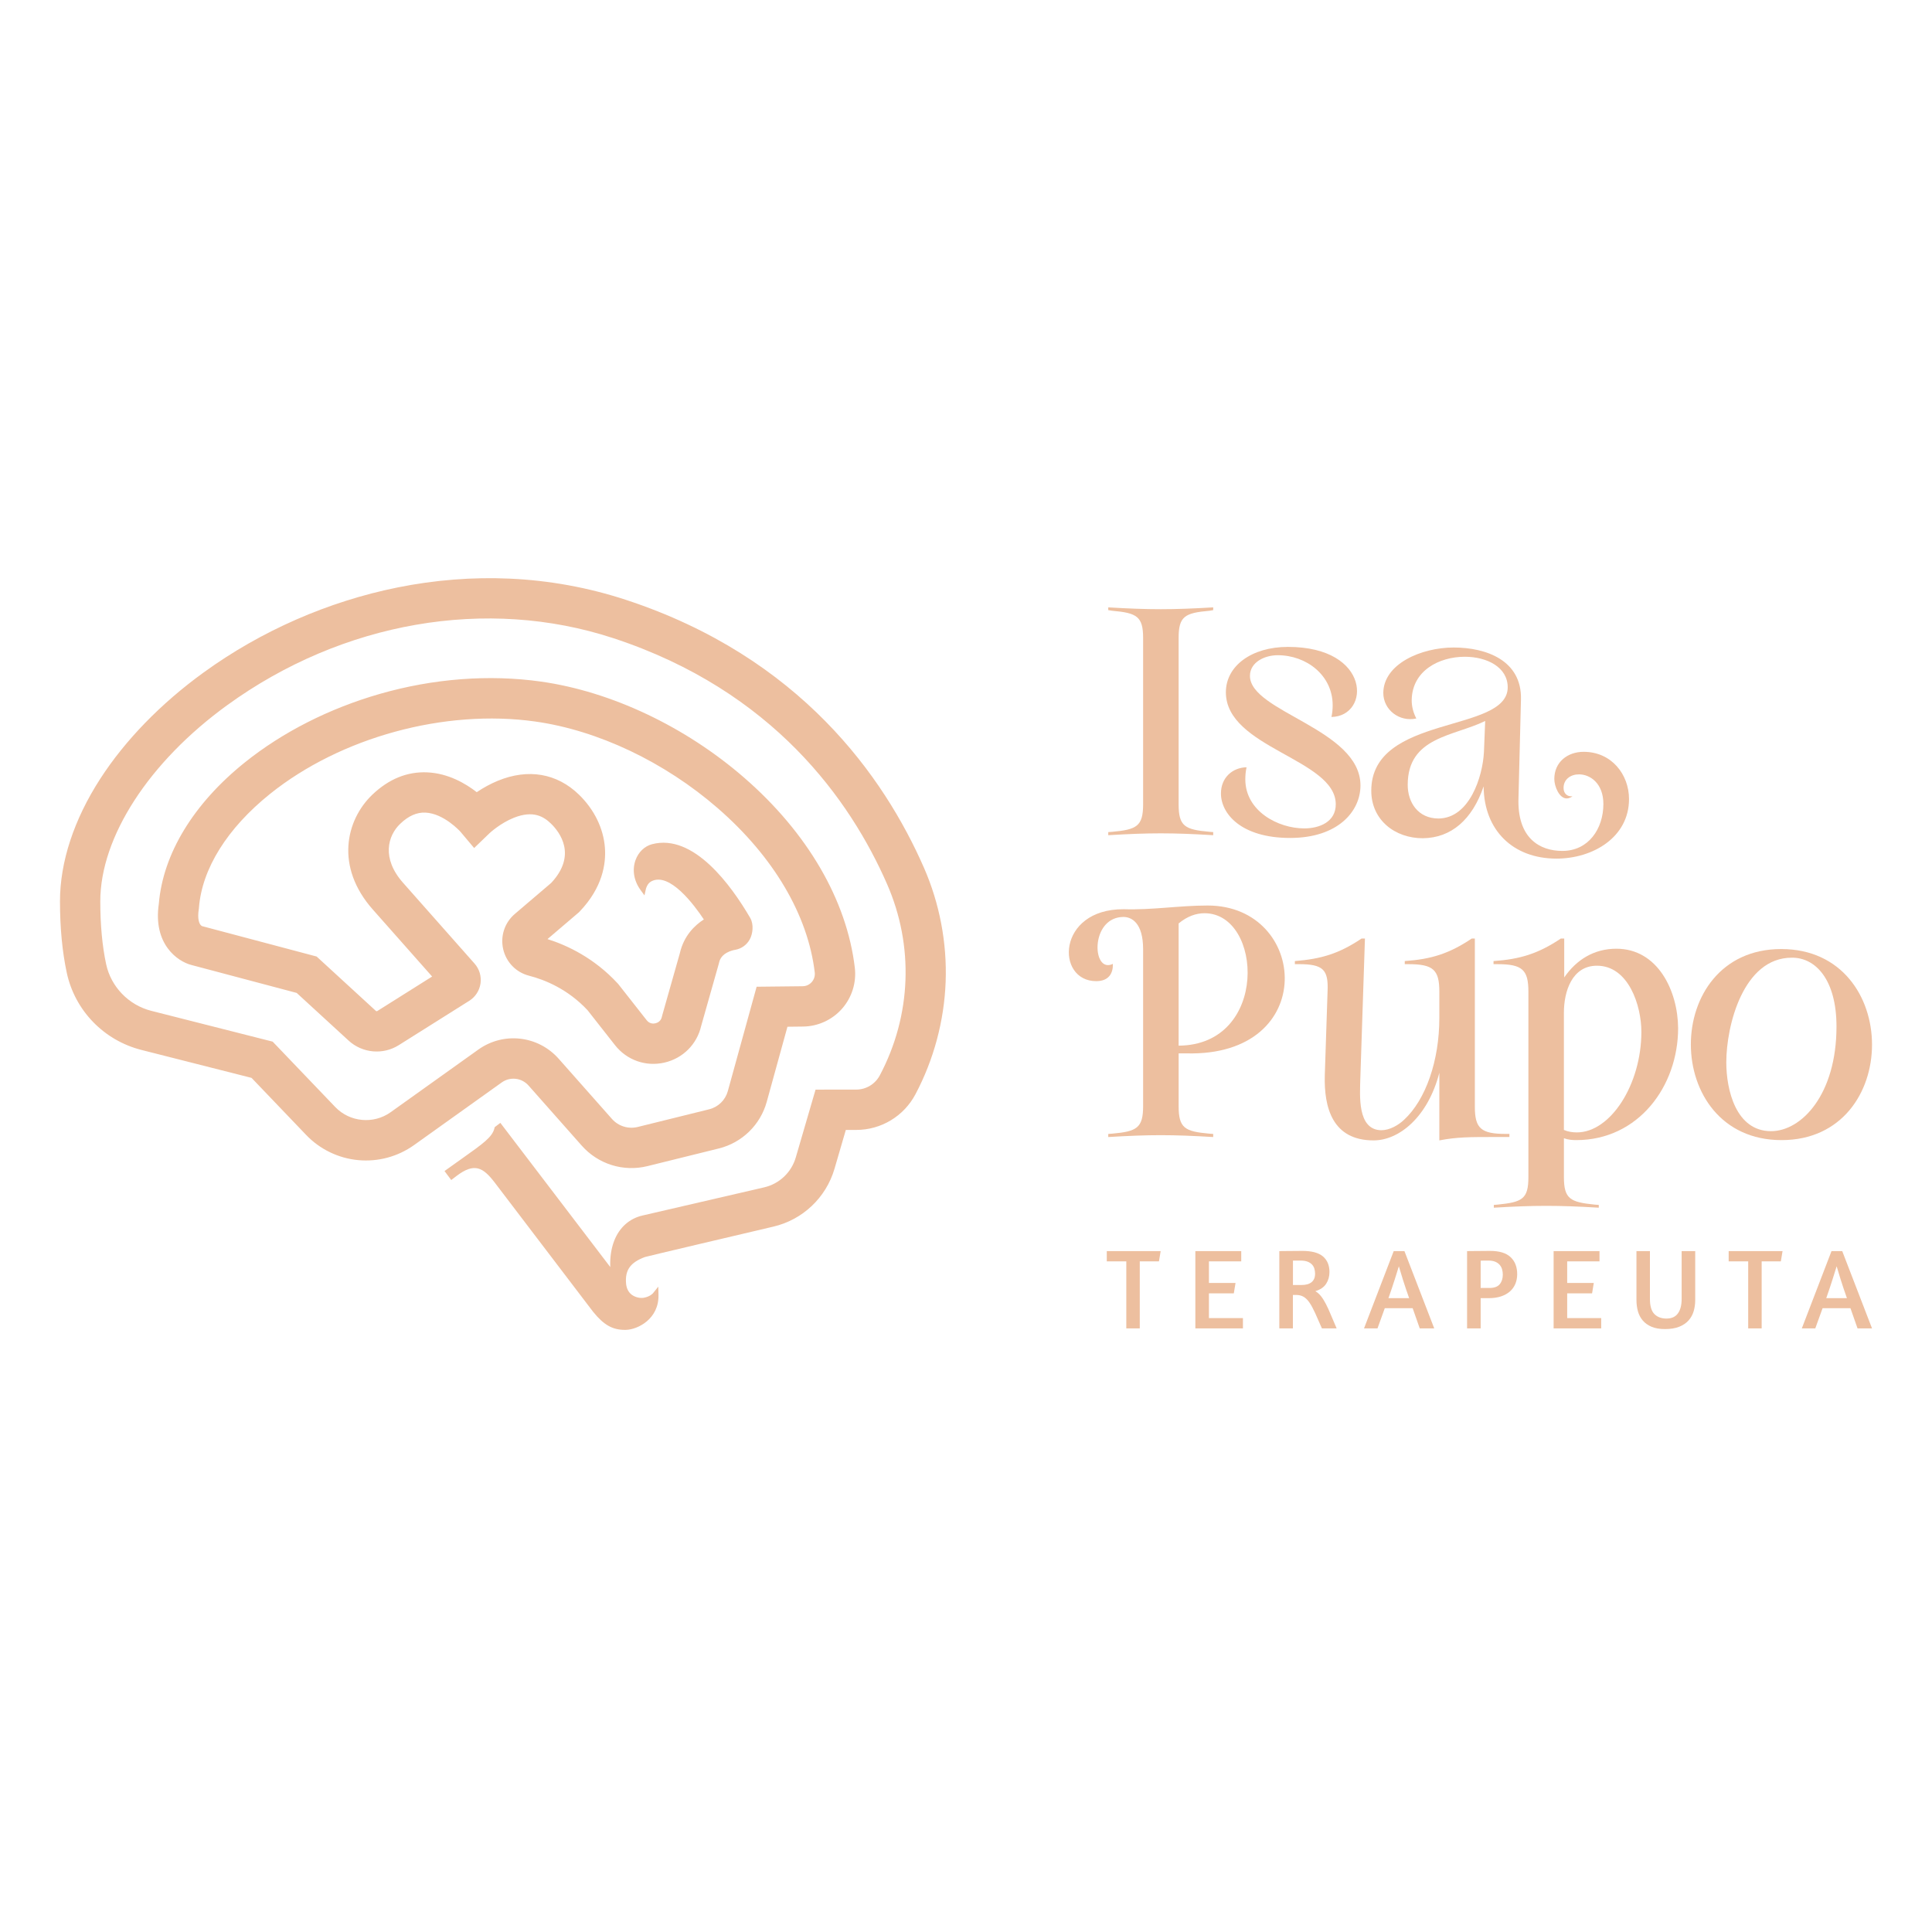
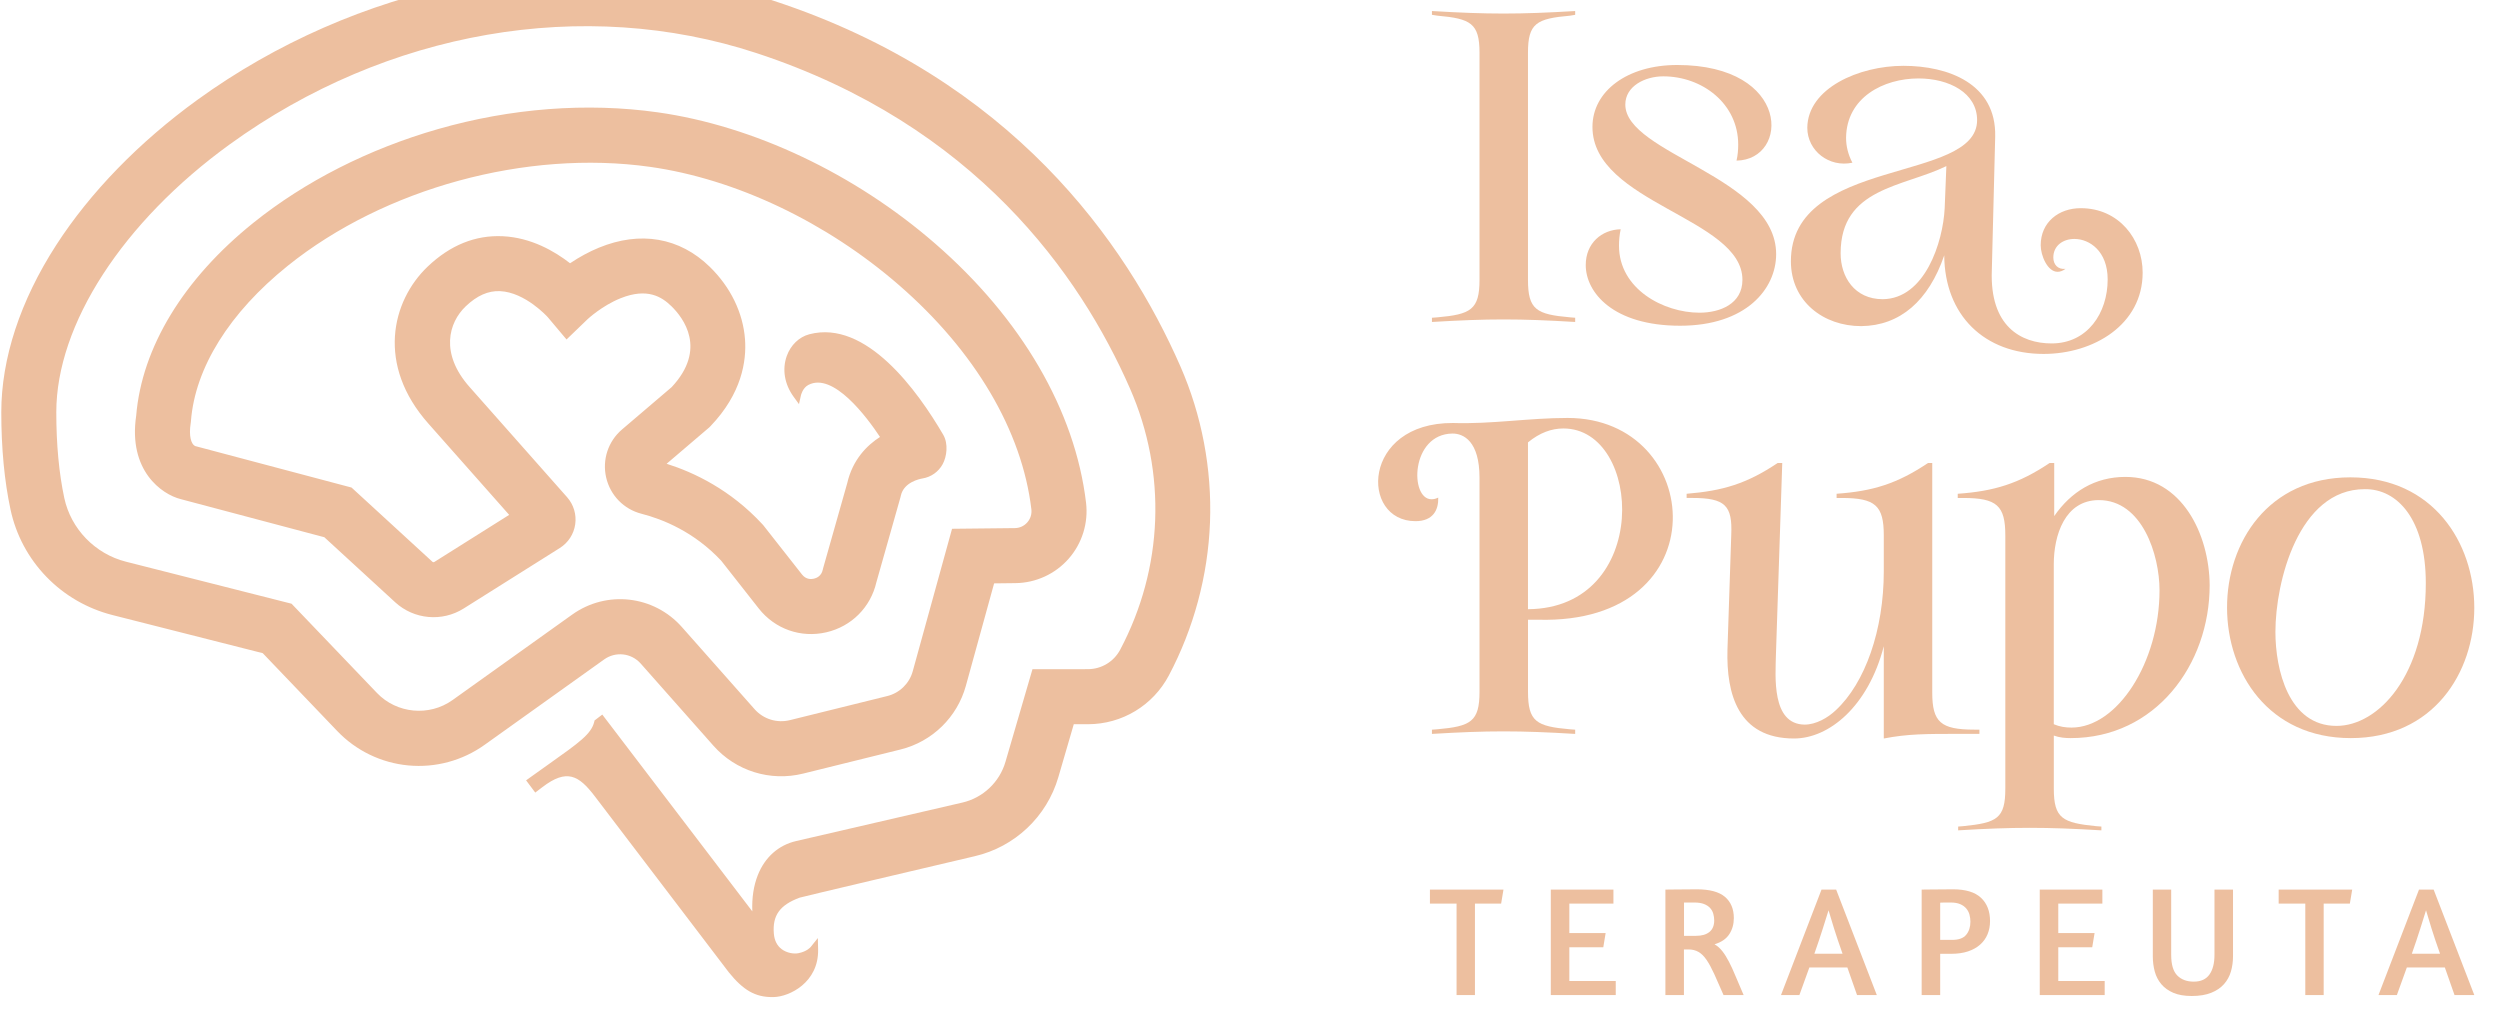
- <svg xmlns="http://www.w3.org/2000/svg" version="1.1" id="Camada_1" x="0px" y="0px" viewBox="0 0 1080 1080" style="enable-background:new 0 0 1080 1080;" xml:space="preserve">
+ <svg xmlns="http://www.w3.org/2000/svg" version="1.1" id="Camada_1" x="0px" y="0px" viewBox="33 335 1024 421" style="enable-background:new 0 0 1080 1080;" xml:space="preserve">
  <g fill="#EDBF9F">
    <g>
      <g>
        <path d="M619.52,465.15l2.24-0.17c13.63-1.21,17.25-3.11,17.25-15.36v-93.01c0-12.08-3.62-13.98-17.25-15.19l-2.24-0.35v-1.55     c11.56,0.69,20.53,1.03,29.33,1.03c8.98,0,17.95-0.35,29.34-1.03v1.55l-2.07,0.35c-13.81,1.21-17.26,3.11-17.26,15.19v93.01     c0,12.25,3.45,14.15,17.26,15.36l2.07,0.17v1.73c-11.39-0.69-20.36-1.04-29.34-1.04c-8.8,0-17.77,0.35-29.33,1.04V465.15z" />
      </g>
      <g>
        <path d="M696.83,428.91c-0.52,2.42-0.69,4.66-0.69,6.73c0,17.77,18.29,27.44,32.96,27.44c8.46,0,17.6-3.62,17.6-13.46     c0-25.37-61.43-31.41-61.43-62.64c0-14.67,14.32-25.36,34.68-25.36c46.76,0,46.07,38.82,24.33,39.17     c0.52-2.24,0.69-4.49,0.69-6.56c0-16.74-14.67-27.96-30.71-27.96c-7.42,0-15.53,3.97-15.53,11.56     c0,20.19,61.78,29.68,61.78,61.26c0,14.32-12.42,29.33-39.34,29.33c-27.44,0-38.65-13.63-38.65-24.85     C682.51,434.6,689.06,429.08,696.83,428.91z" />
      </g>
      <g>
        <path d="M766.55,442.02c0-42.97,76.27-31.92,76.27-57.81c0-11.22-11.56-17.08-23.99-17.08c-14.32,0-29.51,7.76-29.68,24.33     c0,3.45,0.86,6.9,2.59,10.18c-9.49,2.07-18.47-4.83-18.47-14.32c0.17-16.22,21.22-25.36,39.34-25.36     c18.29,0,38.13,7.25,37.62,28.99l-1.38,54.87c-0.86,22.78,11.91,29.85,24.5,29.85c14.67,0,22.95-12.42,22.95-26.23     c0-11.56-7.42-16.57-13.63-16.57c-4.66,0-8.63,2.76-8.63,7.59c0,2.93,1.9,5.01,5.01,4.66c-1.21,0.86-2.24,1.21-3.28,1.21     c-4.14,0-6.9-6.73-6.9-10.87c0-9.49,7.42-15.19,16.39-15.19c15.7,0,25.37,12.77,25.37,26.4c0,21.4-20.19,33.3-40.55,33.3     c-24.33,0-40.55-15.88-40.72-40.38c-6.38,18.64-18.12,28.82-33.99,28.99C779.84,468.6,766.55,458.42,766.55,442.02z      M804.17,457.55c17.26-0.17,24.68-23.3,25.37-37.27l0.69-17.25c-17.6,8.63-43.31,8.8-43.31,35.72     C786.91,448.41,792.6,457.55,804.17,457.55z" />
      </g>
      <g>
        <path d="M628.15,508.26c15.7,0.52,31.06-2.07,46.94-2.07c56.25,0,62.64,84.72-12.08,82.65h-4.14v29.51     c0,12.25,3.45,14.15,17.08,15.36l2.24,0.17v1.73c-11.39-0.69-20.36-1.04-29.34-1.04c-8.97,0-17.77,0.35-29.33,1.04v-1.73     l2.24-0.17c13.63-1.21,17.25-3.11,17.25-15.36V530.7c0-15.01-6.56-18.12-11.04-18.12c-17.25,0.17-17.6,26.92-8.63,26.92     c0.86,0,1.73-0.17,2.76-0.69c0.17,5-2.07,9.66-9.32,9.66C590.02,548.47,590.71,508.09,628.15,508.26z M658.86,584.53     c50.56-0.35,47.11-74.03,14.5-74.03c-4.83,0-9.66,1.73-14.5,5.7V584.53z" />
      </g>
      <g>
        <path d="M723.84,538.98v-1.73c14.84-1.21,24.68-4.14,37.27-12.6h1.9l-2.59,78.51c-0.17,8.8-1.9,28.47,11.73,28.64     c4.66,0,9.49-2.76,12.77-5.87C797,614.73,804.6,592.99,804.6,569v-14.67c0-12.25-3.45-15.36-17.26-15.36h-2.07v-1.73     c14.84-1.04,24.85-4.14,37.45-12.6h1.73v94.04c0,12.08,3.45,15.18,17.25,15.18h2.07v1.73h-7.94c-14.15,0-21.4,0-31.23,1.9v-37.79     c-6.39,24.68-22.43,37.79-36.76,37.79c-22.95,0-27.78-18.29-27.27-36.41l1.55-46.94c0.52-12.08-2.41-15.18-16.05-15.18H723.84z" />
      </g>
      <g>
        <path d="M834.89,537.25c14.84-1.04,25.02-4.14,37.62-12.6h1.9v21.74c6.9-10.01,16.74-16.05,29.16-16.05     c23.12,0,34.34,23.47,34.51,44.35c0,32.61-22.26,62.64-56.94,62.64c-2.07,0-4.49-0.17-6.9-1.04v21.74     c0,12.25,3.62,13.98,17.25,15.36l2.24,0.17v1.55c-11.39-0.69-20.36-1.03-29.34-1.03c-8.97,0-17.94,0.34-29.33,1.03v-1.55     l2.07-0.17c13.81-1.38,17.25-3.11,17.25-15.36V554.33c0-12.25-3.45-15.36-17.25-15.36h-2.24V537.25z M874.23,631.64     c2.41,1.04,4.83,1.38,7.25,1.38c18.81,0,36.06-26.74,36.06-56.25c0-14.49-7.08-36.93-24.85-36.93     c-13.98,0-18.46,14.49-18.46,26.23V631.64z" />
      </g>
      <g>
        <path d="M995.72,530.52c67.64,0,67.64,106.81,0.17,106.81S928.25,530.52,995.72,530.52z M990.03,632.33     c17.08,0,36.58-20.53,36.58-58.49c0-26.23-11.73-38.65-25.02-38.48c-27.09,0-36.58,37.96-36.58,58.5     C965.01,609.21,970.35,632.33,990.03,632.33z" />
      </g>
    </g>
    <g>
      <path d="M648.82,699.38l-0.96,5.74h-10.72v37.45h-7.53v-37.45h-10.91v-5.74H648.82z" />
      <path d="M668.21,699.38h25.65v5.74h-18.06v12.06h14.87l-0.96,5.81h-13.91v13.84h19.01v5.74h-26.6V699.38z" />
      <path d="M715.17,699.38c0.3,0,0.98-0.01,2.04-0.03c1.06-0.02,2.25-0.03,3.57-0.03s2.64-0.01,3.96-0.03    c1.32-0.02,2.4-0.03,3.25-0.03c5.27,0,9.12,1.03,11.55,3.09c2.42,2.06,3.64,4.97,3.64,8.71c0,2.47-0.62,4.66-1.85,6.57    s-3.25,3.3-6.06,4.15c1.19,0.68,2.25,1.62,3.19,2.81c0.94,1.19,1.85,2.65,2.74,4.37c0.89,1.72,1.81,3.72,2.74,6    c0.93,2.28,2.02,4.82,3.25,7.62h-8.23c-1.45-3.36-2.71-6.23-3.8-8.61s-2.14-4.32-3.16-5.81c-1.02-1.49-2.12-2.57-3.29-3.25    c-1.17-0.68-2.54-1.02-4.12-1.02h-1.85v18.69h-7.59V699.38z M722.76,718.32h4.91c2.38,0,4.22-0.53,5.52-1.59    c1.3-1.06,1.95-2.64,1.95-4.72c0-0.93-0.13-1.85-0.38-2.74c-0.25-0.89-0.69-1.68-1.31-2.36c-0.62-0.68-1.45-1.22-2.49-1.63    c-1.04-0.4-2.35-0.61-3.92-0.61h-4.27V718.32z" />
      <path d="M779.09,699.38h6l16.65,43.19h-8.1l-3.96-11.29h-15.57l-4.08,11.29h-7.53L779.09,699.38z M787.71,725.66    c-1.36-3.83-2.53-7.3-3.51-10.43c-0.98-3.13-1.72-5.58-2.23-7.37c-0.6,1.91-1.38,4.42-2.36,7.53c-0.98,3.1-2.13,6.53-3.45,10.27    H787.71z" />
      <path d="M820.12,699.38c0.3,0,0.98-0.01,2.04-0.03c1.06-0.02,2.25-0.03,3.57-0.03s2.64-0.01,3.96-0.03    c1.32-0.02,2.4-0.03,3.25-0.03c5.19,0,9.02,1.16,11.48,3.48c2.47,2.32,3.7,5.5,3.7,9.54c0,1.96-0.34,3.75-1.02,5.39    c-0.68,1.64-1.69,3.05-3.03,4.24c-1.34,1.19-3,2.12-4.98,2.78c-1.98,0.66-4.29,0.99-6.92,0.99h-4.47v16.91h-7.59V699.38z     M827.71,719.98h4.91c2.68,0,4.59-0.7,5.74-2.1c1.15-1.4,1.72-3.19,1.72-5.36c0-0.98-0.13-1.93-0.38-2.87    c-0.25-0.93-0.69-1.78-1.31-2.52c-0.62-0.74-1.45-1.34-2.49-1.79c-1.04-0.45-2.35-0.67-3.92-0.67c-0.94,0-1.75,0-2.46,0    c-0.7,0-1.31,0.02-1.82,0.06V719.98z" />
      <path d="M868.48,699.38h25.65v5.74h-18.06v12.06h14.87l-0.96,5.81h-13.91v13.84h19.01v5.74h-26.6V699.38z" />
      <path d="M922.32,699.38v26.73c0,3.96,0.83,6.77,2.49,8.45c1.66,1.68,3.91,2.52,6.76,2.52c2.89,0,5.03-0.97,6.41-2.9    c1.38-1.93,2.07-4.62,2.07-8.07v-26.73h7.59v27.31c0,2.21-0.29,4.3-0.86,6.25c-0.57,1.96-1.52,3.68-2.84,5.17    c-1.32,1.49-3.06,2.67-5.23,3.54c-2.17,0.87-4.83,1.31-7.97,1.31c-3.02,0-5.54-0.44-7.56-1.31c-2.02-0.87-3.66-2.05-4.91-3.54    c-1.25-1.49-2.15-3.21-2.68-5.17c-0.53-1.96-0.8-4.04-0.8-6.25v-27.31H922.32z" />
      <path d="M996.46,699.38l-0.96,5.74h-10.72v37.45h-7.53v-37.45h-10.91v-5.74H996.46z" />
      <path d="M1023.82,699.38h6l16.65,43.19h-8.1l-3.96-11.29h-15.57l-4.08,11.29h-7.53L1023.82,699.38z M1032.44,725.66    c-1.36-3.83-2.53-7.3-3.51-10.43c-0.98-3.13-1.72-5.58-2.23-7.37c-0.6,1.91-1.38,4.42-2.36,7.53c-0.98,3.1-2.13,6.53-3.45,10.27    H1032.44z" />
    </g>
    <g>
      <path d="M516.49,485.05c-22.2-50.64-69.13-117.73-166.63-149.74c-20.9-6.86-42.72-10.85-64.88-11.85    c-20.74-0.94-41.87,0.72-62.78,4.94c-38.77,7.82-76.23,24.24-108.31,47.47c-23.93,17.33-43.96,37.94-57.92,59.59    c-14.68,22.76-22.44,46.41-22.44,68.38c0,14.74,1.27,28.16,3.78,39.88c2.22,10.38,7.31,19.91,14.71,27.55    c7.37,7.62,16.71,13.02,27,15.64l61.6,15.63l30.52,31.9c7.69,8.04,18.03,13.04,29.11,14.08c11.08,1.04,22.16-1.95,31.22-8.42    l49-35c4.7-3.36,11.14-2.63,14.97,1.7l29.75,33.61c9.21,10.4,23.3,14.79,36.78,11.45l39.89-9.87    c12.95-3.21,23.2-13.19,26.75-26.05l11.58-41.99l8.75-0.1c8.34-0.09,16.29-3.74,21.79-10.01c5.51-6.27,8.1-14.62,7.12-22.9    c-4.48-37.72-26.42-75.42-61.8-106.16c-32.94-28.63-74.37-48.22-113.65-53.77c-29-4.09-60.14-1.71-90.06,6.88    c-28.29,8.13-54.41,21.39-75.54,38.36c-28.65,23.01-45.7,51.07-48.02,79.02c-3.32,22.52,10.47,32.2,18.21,34.16l58.86,15.62    l29.04,26.66c7.68,7.05,19.2,8.09,28.02,2.54l39.4-24.79c3.43-2.16,5.73-5.7,6.3-9.71c0.57-4.01-0.64-8.05-3.32-11.09l-39.91-45.1    c-12.29-13.82-8.57-26.45-1.65-33.06c4.62-4.42,9.23-6.46,14.07-6.25c10.38,0.46,19.49,10.59,19.56,10.66l7.69,9.14l8.65-8.33    c0.06-0.06,5.94-5.55,13.57-8.59c10.93-4.35,16.82-0.53,20.74,3.29c4.9,4.77,14.69,17.55,0.1,33.15l-20.32,17.33    c-5.7,4.86-8.19,12.42-6.5,19.72c1.69,7.28,7.22,12.96,14.45,14.81c8.81,2.26,21.62,7.44,32.67,19.24l15.37,19.56    c6.63,8.43,17.23,12.17,27.68,9.76c10.29-2.38,18.15-10.23,20.51-20.51l9.84-34.73l0.17-0.7c1.19-5.52,7.63-6.87,8.92-7.08    c3.5-0.59,6.49-2.71,8.2-5.81c1.72-3.11,2.39-8.4,0.25-12.08c-10.49-17.99-31.57-47.27-54.84-41.17c-4.19,1.1-7.64,4.42-9.25,8.9    c-1.95,5.45-0.94,11.53,2.79,16.68l2.21,3.04l0.82-3.67c0.01-0.03,0.68-2.94,2.99-4.17c10.22-5.43,24.09,13.3,29.38,21.29    c-5.18,3.32-11.19,9.15-13.43,18.94l-9.84,34.72l-0.17,0.7c-0.56,2.61-2.52,3.43-3.63,3.69c-1.12,0.26-3.23,0.38-4.88-1.72    l-15.9-20.23l-0.35-0.38c-13.08-14.15-28.04-21.22-39.2-24.74l17.49-14.92l0.46-0.46c12.86-13.41,14.8-26.75,14.16-35.58    c-0.79-10.85-5.91-21.39-14.42-29.7c-12.34-12.04-28.49-14.82-45.45-7.84c-3.98,1.64-7.94,3.78-11.79,6.37    c-6.31-4.91-15.93-10.51-27.54-11.07c-11.23-0.54-21.59,3.66-30.81,12.46c-14.8,14.14-21,40.31,0.36,64.33l33.05,37.34    l-30.66,19.29c-0.24,0.15-0.56,0.12-0.77-0.07l-32.83-30.13l-0.31-0.28l-64.03-16.99c-0.03-0.01-0.05-0.02-0.08-0.04l0-0.03    l-0.09-0.01c-1.46-0.82-2.52-3.96-1.68-9.31l0.06-0.37l0.04-0.5c1.69-21.82,15.79-44.41,39.69-63.61    c39.52-31.74,97.75-47.63,148.34-40.5c35.09,4.95,72.27,22.61,102.01,48.46c31.14,27.06,50.38,59.66,54.2,91.8    c0.23,1.97-0.36,3.87-1.67,5.37c-1.31,1.49-3.12,2.32-5.1,2.34l-25.72,0.28l-16.1,58.35c-1.38,5.02-5.38,8.91-10.43,10.16    l-39.89,9.87c-5.31,1.31-10.86-0.41-14.48-4.51l-29.75-33.61c-11.51-13-30.84-15.2-44.96-5.1l-49,35    c-9.53,6.81-22.83,5.56-30.93-2.9l-35-36.57l-67.87-17.22c-12.61-3.2-22.5-13.42-25.21-26.05c-2.18-10.17-3.28-22.01-3.28-35.16    c0-35.94,27.22-77.98,71.04-109.72c64.38-46.63,145.02-60.61,215.71-37.4c89.59,29.41,132.66,90.93,153.02,137.37    c15.17,34.59,13.7,73.61-4.01,107.03c-2.6,4.9-7.66,7.95-13.21,7.96l-22.71,0.02l-11.06,37.93c-2.43,8.35-9.21,14.75-17.68,16.7    l-68.05,15.75c-7.24,1.67-12.83,6.64-15.72,13.99c-1.71,4.33-2.46,9.3-2.24,14.82l-61.45-80.61l-3.17,2.41l-0.14,0.59    c-1.18,4.94-6.2,8.5-18.34,17.11c-2.41,1.71-5.14,3.65-8.16,5.82l-1.4,1.01l3.75,5.01l2.96-2.26c9.98-7.6,14.86-4.84,21.43,3.78    l54.86,72.06l0.03,0.04c5.93,7.35,10.81,10.15,17.8,10.15c0.19,0,0.38,0,0.58-0.01c6.49-0.14,18.49-6.01,18.2-19.52l-0.11-4.65    l-2.92,3.64c-0.06,0.08-1.55,1.9-5.11,2.57c-1.77,0.34-4.66-0.05-6.82-1.69c-1.87-1.42-2.94-3.55-3.17-6.32    c-0.63-7.47,2.44-11.74,10.57-14.75c2.08-0.6,52.4-12.44,71.69-16.97c16.41-3.79,29.54-16.19,34.26-32.36l6.33-21.71l5.82,0    c13.91-0.01,26.6-7.65,33.11-19.95c10.22-19.28,16.05-40.99,16.87-62.78C529.44,527.11,525.24,505.02,516.49,485.05z" />
    </g>
  </g>
</svg>
